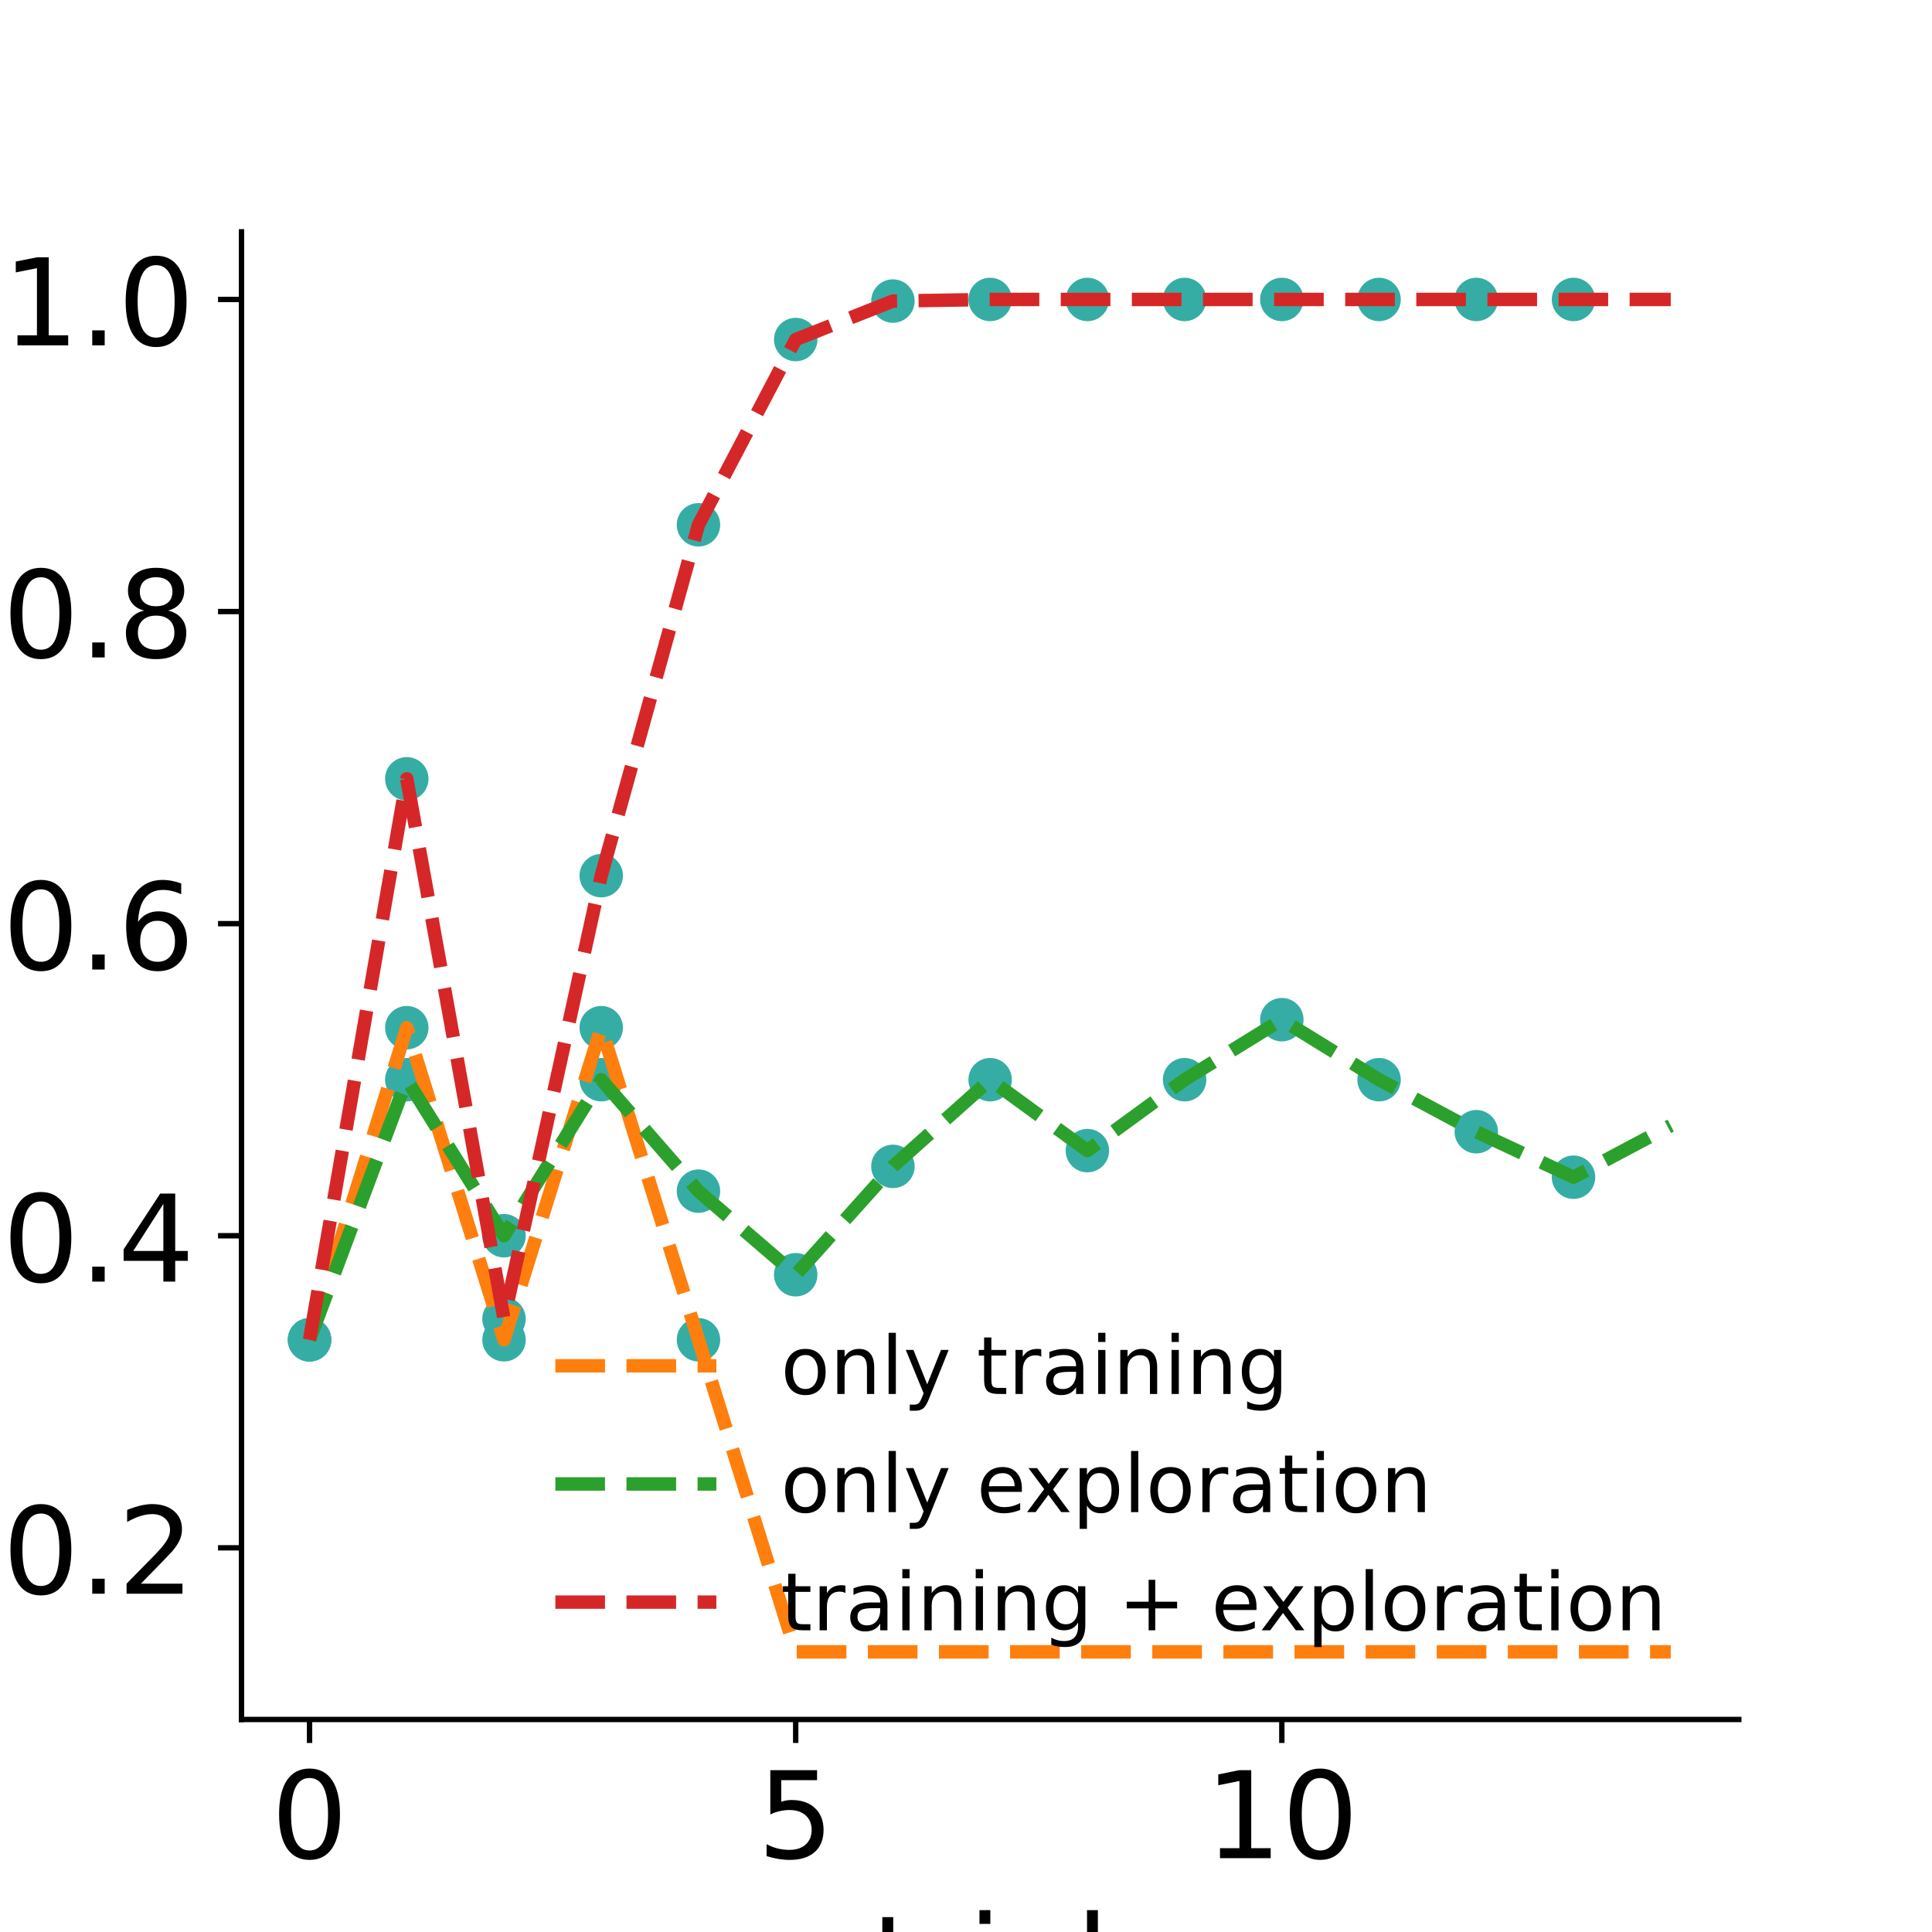
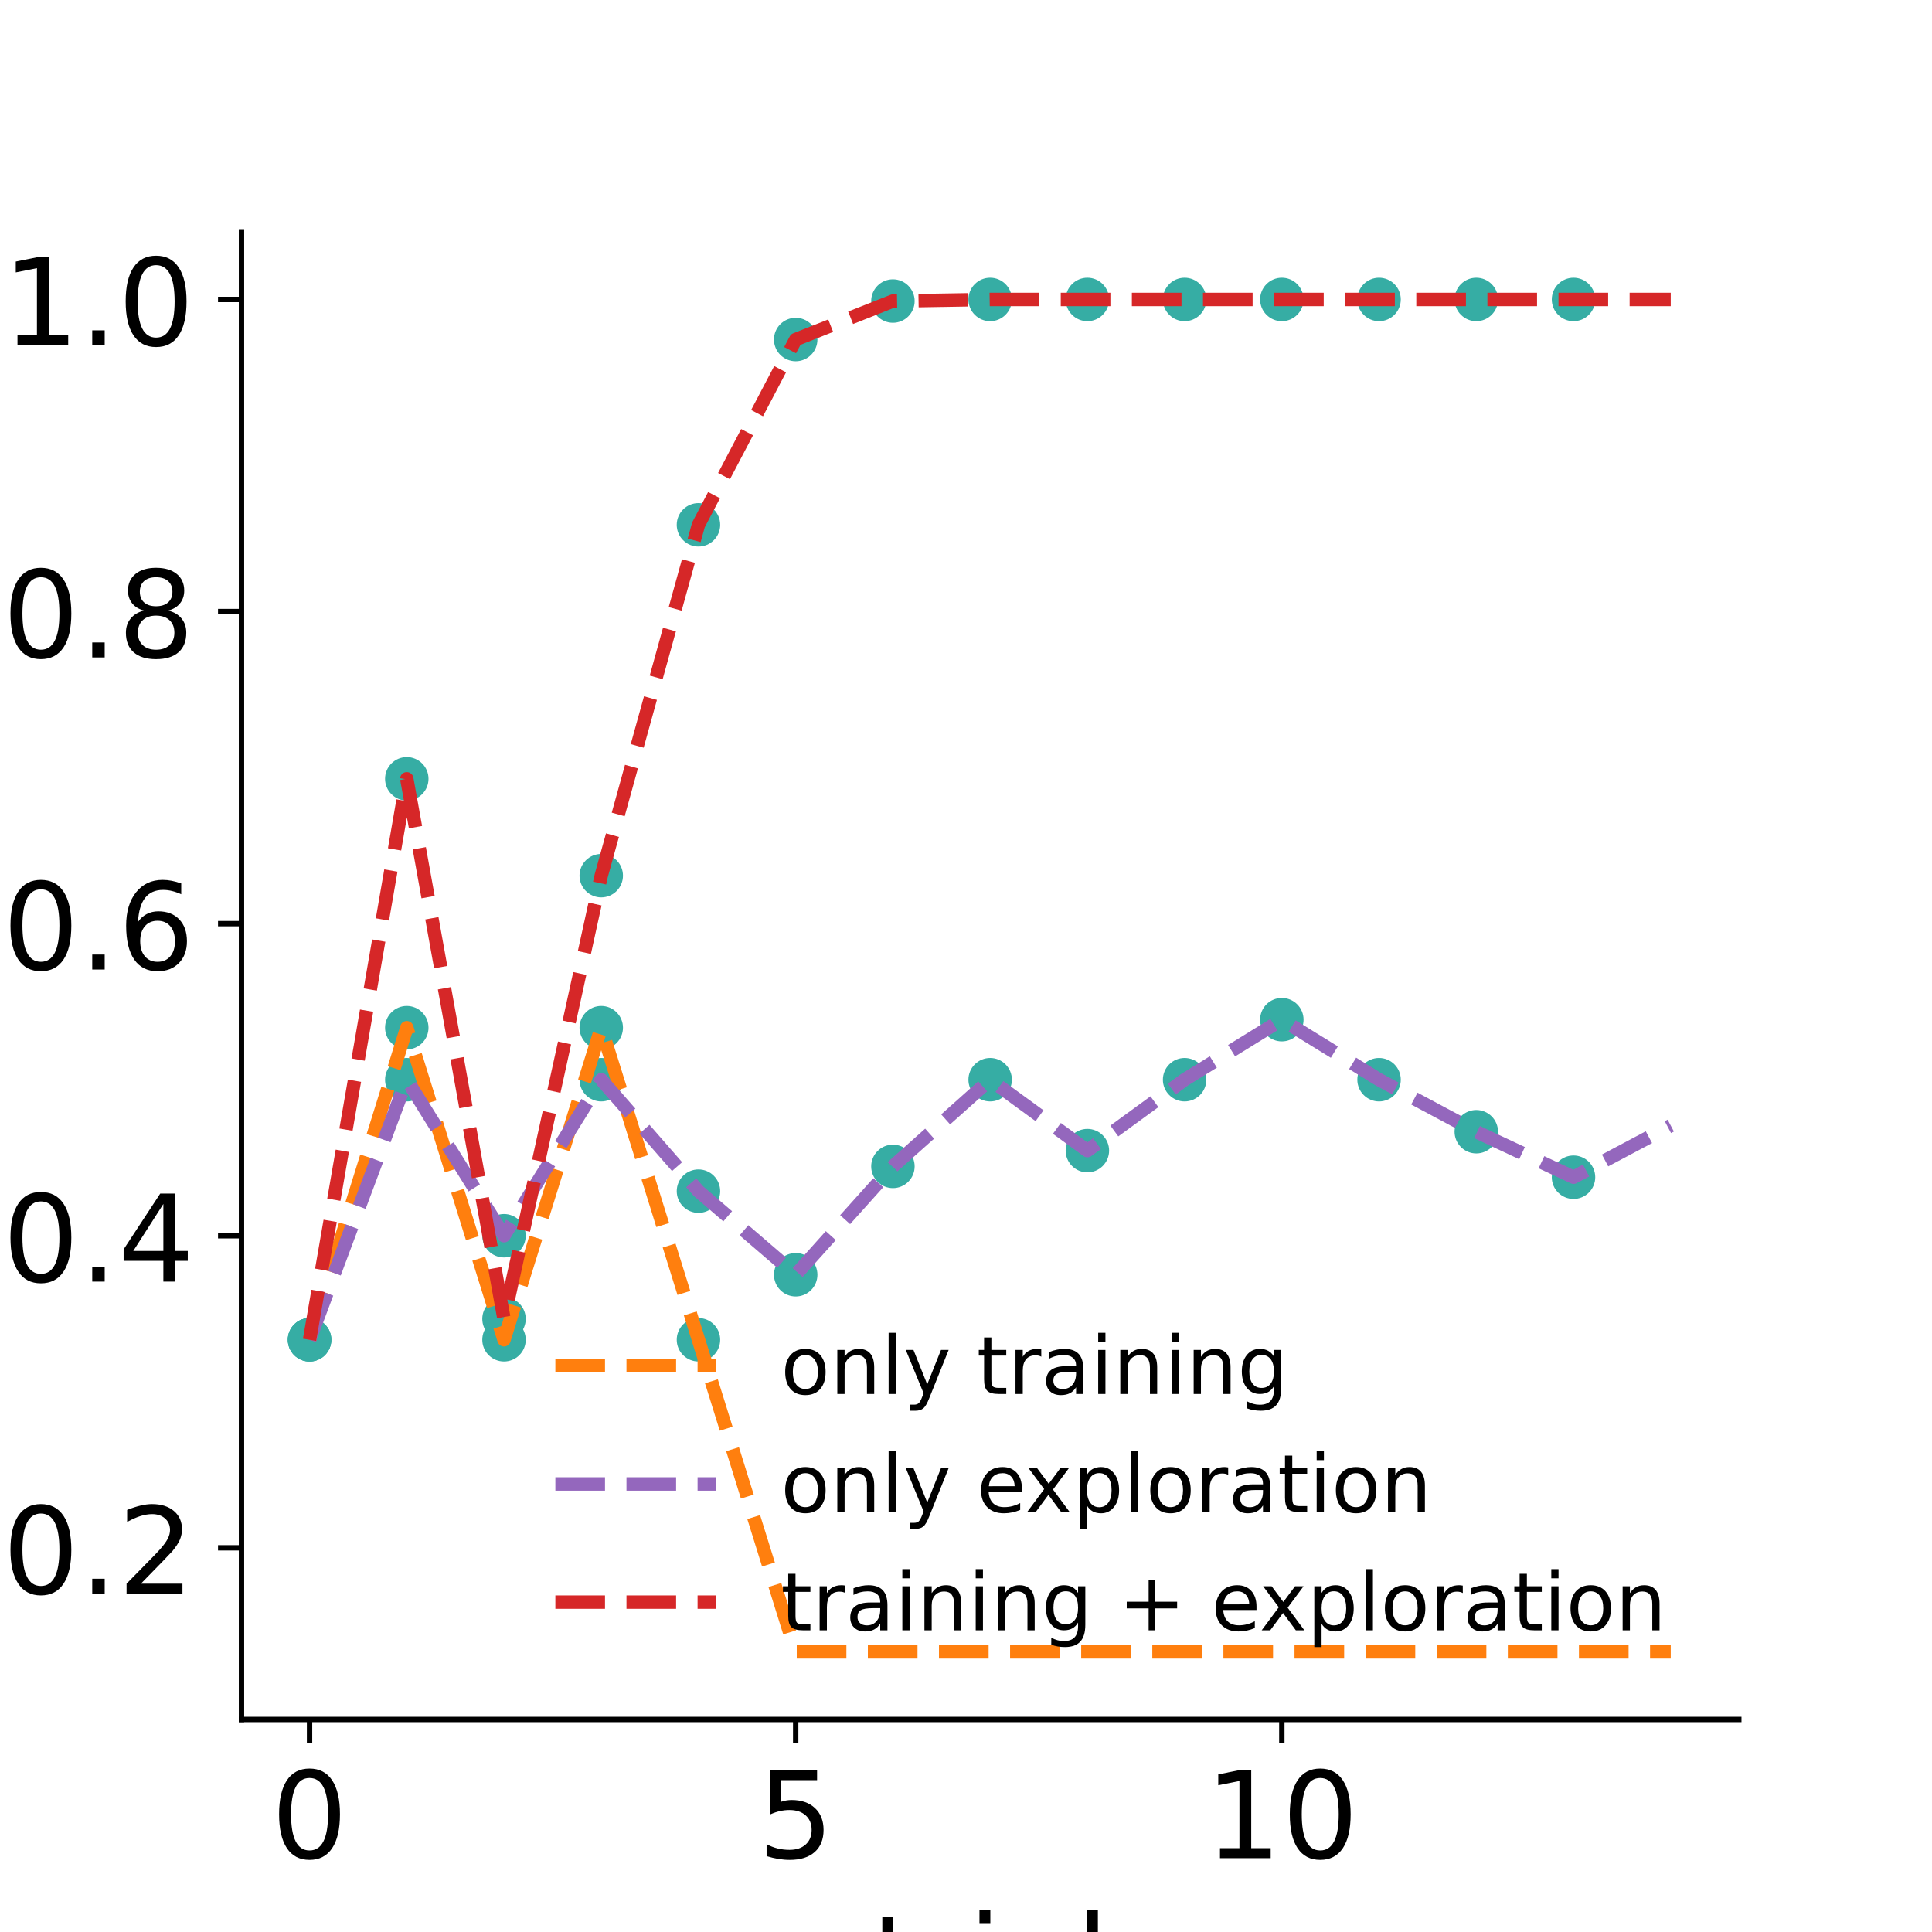
<svg xmlns="http://www.w3.org/2000/svg" xmlns:xlink="http://www.w3.org/1999/xlink" width="288pt" height="288pt" viewBox="0 0 288 288" version="1.1">
  <defs>
    <style type="text/css">*{stroke-linejoin: round; stroke-linecap: butt}</style>
  </defs>
  <g id="figure_1">
    <g id="patch_1">
      <path d="M 0 288  L 288 288  L 288 0  L 0 0  z " style="fill: #ffffff" />
    </g>
    <g id="axes_1">
      <g id="patch_2">
        <path d="M 36 256.32  L 259.2 256.32  L 259.2 34.56  L 36 34.56  z " style="fill: #ffffff" />
      </g>
      <g id="PathCollection_1">
        <defs>
-           <path id="m52ed517018" d="M 0 2.739  C 0.726 2.739 1.423 2.45 1.936 1.936  C 2.45 1.423 2.739 0.726 2.739 0  C 2.739 -0.726 2.45 -1.423 1.936 -1.936  C 1.423 -2.45 0.726 -2.739 0 -2.739  C -0.726 -2.739 -1.423 -2.45 -1.936 -1.936  C -2.45 -1.423 -2.739 -0.726 -2.739 0  C -2.739 0.726 -2.45 1.423 -1.936 1.936  C -1.423 2.45 -0.726 2.739 0 2.739  z " style="stroke: #36ada4" />
+           <path id="m9a7a4b5212" d="M 0 2.739  C 0.726 2.739 1.423 2.45 1.936 1.936  C 2.45 1.423 2.739 0.726 2.739 0  C 2.739 -0.726 2.45 -1.423 1.936 -1.936  C 1.423 -2.45 0.726 -2.739 0 -2.739  C -0.726 -2.739 -1.423 -2.45 -1.936 -1.936  C -2.45 -1.423 -2.739 -0.726 -2.739 0  C -2.739 0.726 -2.45 1.423 -1.936 1.936  C -1.423 2.45 -0.726 2.739 0 2.739  z " style="stroke: #36ada4" />
        </defs>
-         <g clip-path="url(#p198fd8571a)">
-           <use xlink:href="#m52ed517018" x="46.145" y="199.717" style="fill: #36ada4; stroke: #36ada4" />
-           <use xlink:href="#m52ed517018" x="60.639" y="153.194" style="fill: #36ada4; stroke: #36ada4" />
-           <use xlink:href="#m52ed517018" x="75.132" y="199.717" style="fill: #36ada4; stroke: #36ada4" />
-           <use xlink:href="#m52ed517018" x="89.626" y="153.194" style="fill: #36ada4; stroke: #36ada4" />
-           <use xlink:href="#m52ed517018" x="104.119" y="199.717" style="fill: #36ada4; stroke: #36ada4" />
+         <g clip-path="url(#p8ff1b66c59)">
+           <use xlink:href="#m9a7a4b5212" x="46.145" y="199.717" style="fill: #36ada4; stroke: #36ada4" />
+           <use xlink:href="#m9a7a4b5212" x="60.639" y="153.194" style="fill: #36ada4; stroke: #36ada4" />
+           <use xlink:href="#m9a7a4b5212" x="75.132" y="199.717" style="fill: #36ada4; stroke: #36ada4" />
+           <use xlink:href="#m9a7a4b5212" x="89.626" y="153.194" style="fill: #36ada4; stroke: #36ada4" />
+           <use xlink:href="#m9a7a4b5212" x="104.119" y="199.717" style="fill: #36ada4; stroke: #36ada4" />
        </g>
      </g>
      <g id="PathCollection_2">
-         <g clip-path="url(#p198fd8571a)">
-           <use xlink:href="#m52ed517018" x="46.145" y="199.717" style="fill: #36ada4; stroke: #36ada4" />
-           <use xlink:href="#m52ed517018" x="60.639" y="160.948" style="fill: #36ada4; stroke: #36ada4" />
-           <use xlink:href="#m52ed517018" x="75.132" y="184.209" style="fill: #36ada4; stroke: #36ada4" />
-           <use xlink:href="#m52ed517018" x="89.626" y="160.948" style="fill: #36ada4; stroke: #36ada4" />
-           <use xlink:href="#m52ed517018" x="104.119" y="177.563" style="fill: #36ada4; stroke: #36ada4" />
-           <use xlink:href="#m52ed517018" x="118.613" y="190.025" style="fill: #36ada4; stroke: #36ada4" />
-           <use xlink:href="#m52ed517018" x="133.106" y="173.871" style="fill: #36ada4; stroke: #36ada4" />
-           <use xlink:href="#m52ed517018" x="147.6" y="160.948" style="fill: #36ada4; stroke: #36ada4" />
-           <use xlink:href="#m52ed517018" x="162.094" y="171.521" style="fill: #36ada4; stroke: #36ada4" />
-           <use xlink:href="#m52ed517018" x="176.587" y="160.948" style="fill: #36ada4; stroke: #36ada4" />
-           <use xlink:href="#m52ed517018" x="191.081" y="152.001" style="fill: #36ada4; stroke: #36ada4" />
-           <use xlink:href="#m52ed517018" x="205.574" y="160.948" style="fill: #36ada4; stroke: #36ada4" />
-           <use xlink:href="#m52ed517018" x="220.068" y="168.702" style="fill: #36ada4; stroke: #36ada4" />
-           <use xlink:href="#m52ed517018" x="234.561" y="175.486" style="fill: #36ada4; stroke: #36ada4" />
+         <g clip-path="url(#p8ff1b66c59)">
+           <use xlink:href="#m9a7a4b5212" x="46.145" y="199.717" style="fill: #36ada4; stroke: #36ada4" />
+           <use xlink:href="#m9a7a4b5212" x="60.639" y="160.948" style="fill: #36ada4; stroke: #36ada4" />
+           <use xlink:href="#m9a7a4b5212" x="75.132" y="184.209" style="fill: #36ada4; stroke: #36ada4" />
+           <use xlink:href="#m9a7a4b5212" x="89.626" y="160.948" style="fill: #36ada4; stroke: #36ada4" />
+           <use xlink:href="#m9a7a4b5212" x="104.119" y="177.563" style="fill: #36ada4; stroke: #36ada4" />
+           <use xlink:href="#m9a7a4b5212" x="118.613" y="190.025" style="fill: #36ada4; stroke: #36ada4" />
+           <use xlink:href="#m9a7a4b5212" x="133.106" y="173.871" style="fill: #36ada4; stroke: #36ada4" />
+           <use xlink:href="#m9a7a4b5212" x="147.6" y="160.948" style="fill: #36ada4; stroke: #36ada4" />
+           <use xlink:href="#m9a7a4b5212" x="162.094" y="171.521" style="fill: #36ada4; stroke: #36ada4" />
+           <use xlink:href="#m9a7a4b5212" x="176.587" y="160.948" style="fill: #36ada4; stroke: #36ada4" />
+           <use xlink:href="#m9a7a4b5212" x="191.081" y="152.001" style="fill: #36ada4; stroke: #36ada4" />
+           <use xlink:href="#m9a7a4b5212" x="205.574" y="160.948" style="fill: #36ada4; stroke: #36ada4" />
+           <use xlink:href="#m9a7a4b5212" x="220.068" y="168.702" style="fill: #36ada4; stroke: #36ada4" />
+           <use xlink:href="#m9a7a4b5212" x="234.561" y="175.486" style="fill: #36ada4; stroke: #36ada4" />
        </g>
      </g>
      <g id="PathCollection_3">
-         <g clip-path="url(#p198fd8571a)">
-           <use xlink:href="#m52ed517018" x="46.145" y="199.725" style="fill: #36ada4; stroke: #36ada4" />
-           <use xlink:href="#m52ed517018" x="60.639" y="116.095" style="fill: #36ada4; stroke: #36ada4" />
-           <use xlink:href="#m52ed517018" x="75.132" y="196.608" style="fill: #36ada4; stroke: #36ada4" />
-           <use xlink:href="#m52ed517018" x="89.626" y="130.534" style="fill: #36ada4; stroke: #36ada4" />
-           <use xlink:href="#m52ed517018" x="104.119" y="78.234" style="fill: #36ada4; stroke: #36ada4" />
-           <use xlink:href="#m52ed517018" x="118.613" y="50.614" style="fill: #36ada4; stroke: #36ada4" />
-           <use xlink:href="#m52ed517018" x="133.106" y="44.877" style="fill: #36ada4; stroke: #36ada4" />
-           <use xlink:href="#m52ed517018" x="147.6" y="44.64" style="fill: #36ada4; stroke: #36ada4" />
-           <use xlink:href="#m52ed517018" x="162.094" y="44.64" style="fill: #36ada4; stroke: #36ada4" />
-           <use xlink:href="#m52ed517018" x="176.587" y="44.64" style="fill: #36ada4; stroke: #36ada4" />
-           <use xlink:href="#m52ed517018" x="191.081" y="44.64" style="fill: #36ada4; stroke: #36ada4" />
-           <use xlink:href="#m52ed517018" x="205.574" y="44.64" style="fill: #36ada4; stroke: #36ada4" />
-           <use xlink:href="#m52ed517018" x="220.068" y="44.64" style="fill: #36ada4; stroke: #36ada4" />
-           <use xlink:href="#m52ed517018" x="234.561" y="44.64" style="fill: #36ada4; stroke: #36ada4" />
+         <g clip-path="url(#p8ff1b66c59)">
+           <use xlink:href="#m9a7a4b5212" x="46.145" y="199.725" style="fill: #36ada4; stroke: #36ada4" />
+           <use xlink:href="#m9a7a4b5212" x="60.639" y="116.095" style="fill: #36ada4; stroke: #36ada4" />
+           <use xlink:href="#m9a7a4b5212" x="75.132" y="196.608" style="fill: #36ada4; stroke: #36ada4" />
+           <use xlink:href="#m9a7a4b5212" x="89.626" y="130.534" style="fill: #36ada4; stroke: #36ada4" />
+           <use xlink:href="#m9a7a4b5212" x="104.119" y="78.234" style="fill: #36ada4; stroke: #36ada4" />
+           <use xlink:href="#m9a7a4b5212" x="118.613" y="50.614" style="fill: #36ada4; stroke: #36ada4" />
+           <use xlink:href="#m9a7a4b5212" x="133.106" y="44.877" style="fill: #36ada4; stroke: #36ada4" />
+           <use xlink:href="#m9a7a4b5212" x="147.6" y="44.64" style="fill: #36ada4; stroke: #36ada4" />
+           <use xlink:href="#m9a7a4b5212" x="162.094" y="44.64" style="fill: #36ada4; stroke: #36ada4" />
+           <use xlink:href="#m9a7a4b5212" x="176.587" y="44.64" style="fill: #36ada4; stroke: #36ada4" />
+           <use xlink:href="#m9a7a4b5212" x="191.081" y="44.64" style="fill: #36ada4; stroke: #36ada4" />
+           <use xlink:href="#m9a7a4b5212" x="205.574" y="44.64" style="fill: #36ada4; stroke: #36ada4" />
+           <use xlink:href="#m9a7a4b5212" x="220.068" y="44.64" style="fill: #36ada4; stroke: #36ada4" />
+           <use xlink:href="#m9a7a4b5212" x="234.561" y="44.64" style="fill: #36ada4; stroke: #36ada4" />
        </g>
      </g>
      <g id="matplotlib.axis_1">
        <g id="xtick_1">
          <g id="line2d_1">
            <defs>
-               <path id="m0d0c65e88c" d="M 0 0  L 0 3.5  " style="stroke: #000000; stroke-width: 0.8" />
-             </defs>
-             <g>
-               <use xlink:href="#m0d0c65e88c" x="46.145" y="256.32" style="stroke: #000000; stroke-width: 0.8" />
+               <path id="mbb7460f04b" d="M 0 0  L 0 3.5  " style="stroke: #000000; stroke-width: 0.8" />
+             </defs>
+             <g>
+               <use xlink:href="#mbb7460f04b" x="46.145" y="256.32" style="stroke: #000000; stroke-width: 0.8" />
            </g>
          </g>
          <g id="text_1">
            <g transform="translate(40.4192 276.9972) scale(0.18 -0.18)">
              <defs>
                <path id="DejaVuSans-30" d="M 2034 4250  Q 1547 4250 1301 3770  Q 1056 3291 1056 2328  Q 1056 1369 1301 889  Q 1547 409 2034 409  Q 2525 409 2770 889  Q 3016 1369 3016 2328  Q 3016 3291 2770 3770  Q 2525 4250 2034 4250  z M 2034 4750  Q 2819 4750 3233 4129  Q 3647 3509 3647 2328  Q 3647 1150 3233 529  Q 2819 -91 2034 -91  Q 1250 -91 836 529  Q 422 1150 422 2328  Q 422 3509 836 4129  Q 1250 4750 2034 4750  z " transform="scale(0.015625)" />
              </defs>
              <use xlink:href="#DejaVuSans-30" />
            </g>
          </g>
        </g>
        <g id="xtick_2">
          <g id="line2d_2">
            <g>
-               <use xlink:href="#m0d0c65e88c" x="118.613" y="256.32" style="stroke: #000000; stroke-width: 0.8" />
+               <use xlink:href="#mbb7460f04b" x="118.613" y="256.32" style="stroke: #000000; stroke-width: 0.8" />
            </g>
          </g>
          <g id="text_2">
            <g transform="translate(112.8867 276.9972) scale(0.18 -0.18)">
              <defs>
                <path id="DejaVuSans-35" d="M 691 4666  L 3169 4666  L 3169 4134  L 1269 4134  L 1269 2991  Q 1406 3038 1543 3061  Q 1681 3084 1819 3084  Q 2600 3084 3056 2656  Q 3513 2228 3513 1497  Q 3513 744 3044 326  Q 2575 -91 1722 -91  Q 1428 -91 1123 -41  Q 819 9 494 109  L 494 744  Q 775 591 1075 516  Q 1375 441 1709 441  Q 2250 441 2565 725  Q 2881 1009 2881 1497  Q 2881 1984 2565 2268  Q 2250 2553 1709 2553  Q 1456 2553 1204 2497  Q 953 2441 691 2322  L 691 4666  z " transform="scale(0.015625)" />
              </defs>
              <use xlink:href="#DejaVuSans-35" />
            </g>
          </g>
        </g>
        <g id="xtick_3">
          <g id="line2d_3">
            <g>
-               <use xlink:href="#m0d0c65e88c" x="191.081" y="256.32" style="stroke: #000000; stroke-width: 0.8" />
+               <use xlink:href="#mbb7460f04b" x="191.081" y="256.32" style="stroke: #000000; stroke-width: 0.8" />
            </g>
          </g>
          <g id="text_3">
            <g transform="translate(179.628 276.9972) scale(0.18 -0.18)">
              <defs>
                <path id="DejaVuSans-31" d="M 794 531  L 1825 531  L 1825 4091  L 703 3866  L 703 4441  L 1819 4666  L 2450 4666  L 2450 531  L 3481 531  L 3481 0  L 794 0  L 794 531  z " transform="scale(0.015625)" />
              </defs>
              <use xlink:href="#DejaVuSans-31" />
              <use xlink:href="#DejaVuSans-30" transform="translate(63.62305 0)" />
            </g>
          </g>
        </g>
        <g id="text_4">
          <g transform="translate(129.8559 298.4178) scale(0.18 -0.18)">
            <defs>
              <path id="DejaVuSans-74" d="M 1172 4494  L 1172 3500  L 2356 3500  L 2356 3053  L 1172 3053  L 1172 1153  Q 1172 725 1289 603  Q 1406 481 1766 481  L 2356 481  L 2356 0  L 1766 0  Q 1100 0 847 248  Q 594 497 594 1153  L 594 3053  L 172 3053  L 172 3500  L 594 3500  L 594 4494  L 1172 4494  z " transform="scale(0.015625)" />
              <path id="DejaVuSans-72" d="M 2631 2963  Q 2534 3019 2420 3045  Q 2306 3072 2169 3072  Q 1681 3072 1420 2755  Q 1159 2438 1159 1844  L 1159 0  L 581 0  L 581 3500  L 1159 3500  L 1159 2956  Q 1341 3275 1631 3429  Q 1922 3584 2338 3584  Q 2397 3584 2469 3576  Q 2541 3569 2628 3553  L 2631 2963  z " transform="scale(0.015625)" />
              <path id="DejaVuSans-69" d="M 603 3500  L 1178 3500  L 1178 0  L 603 0  L 603 3500  z M 603 4863  L 1178 4863  L 1178 4134  L 603 4134  L 603 4863  z " transform="scale(0.015625)" />
              <path id="DejaVuSans-61" d="M 2194 1759  Q 1497 1759 1228 1600  Q 959 1441 959 1056  Q 959 750 1161 570  Q 1363 391 1709 391  Q 2188 391 2477 730  Q 2766 1069 2766 1631  L 2766 1759  L 2194 1759  z M 3341 1997  L 3341 0  L 2766 0  L 2766 531  Q 2569 213 2275 61  Q 1981 -91 1556 -91  Q 1019 -91 701 211  Q 384 513 384 1019  Q 384 1609 779 1909  Q 1175 2209 1959 2209  L 2766 2209  L 2766 2266  Q 2766 2663 2505 2880  Q 2244 3097 1772 3097  Q 1472 3097 1187 3025  Q 903 2953 641 2809  L 641 3341  Q 956 3463 1253 3523  Q 1550 3584 1831 3584  Q 2591 3584 2966 3190  Q 3341 2797 3341 1997  z " transform="scale(0.015625)" />
              <path id="DejaVuSans-6c" d="M 603 4863  L 1178 4863  L 1178 0  L 603 0  L 603 4863  z " transform="scale(0.015625)" />
            </defs>
            <use xlink:href="#DejaVuSans-74" />
            <use xlink:href="#DejaVuSans-72" transform="translate(39.20898 0)" />
            <use xlink:href="#DejaVuSans-69" transform="translate(80.32227 0)" />
            <use xlink:href="#DejaVuSans-61" transform="translate(108.1055 0)" />
            <use xlink:href="#DejaVuSans-6c" transform="translate(169.3848 0)" />
          </g>
        </g>
      </g>
      <g id="matplotlib.axis_2">
        <g id="ytick_1">
          <g id="line2d_4">
            <defs>
-               <path id="mc555204156" d="M 0 0  L -3.5 0  " style="stroke: #000000; stroke-width: 0.8" />
-             </defs>
-             <g>
-               <use xlink:href="#mc555204156" x="36" y="230.732" style="stroke: #000000; stroke-width: 0.8" />
+               <path id="mb481899aa5" d="M 0 0  L -3.5 0  " style="stroke: #000000; stroke-width: 0.8" />
+             </defs>
+             <g>
+               <use xlink:href="#mb481899aa5" x="36" y="230.732" style="stroke: #000000; stroke-width: 0.8" />
            </g>
          </g>
          <g id="text_5">
            <g transform="translate(0.374375 237.5709) scale(0.18 -0.18)">
              <defs>
                <path id="DejaVuSans-2e" d="M 684 794  L 1344 794  L 1344 0  L 684 0  L 684 794  z " transform="scale(0.015625)" />
                <path id="DejaVuSans-32" d="M 1228 531  L 3431 531  L 3431 0  L 469 0  L 469 531  Q 828 903 1448 1529  Q 2069 2156 2228 2338  Q 2531 2678 2651 2914  Q 2772 3150 2772 3378  Q 2772 3750 2511 3984  Q 2250 4219 1831 4219  Q 1534 4219 1204 4116  Q 875 4013 500 3803  L 500 4441  Q 881 4594 1212 4672  Q 1544 4750 1819 4750  Q 2544 4750 2975 4387  Q 3406 4025 3406 3419  Q 3406 3131 3298 2873  Q 3191 2616 2906 2266  Q 2828 2175 2409 1742  Q 1991 1309 1228 531  z " transform="scale(0.015625)" />
              </defs>
              <use xlink:href="#DejaVuSans-30" />
              <use xlink:href="#DejaVuSans-2e" transform="translate(63.62305 0)" />
              <use xlink:href="#DejaVuSans-32" transform="translate(95.41016 0)" />
            </g>
          </g>
        </g>
        <g id="ytick_2">
          <g id="line2d_5">
            <g>
-               <use xlink:href="#mc555204156" x="36" y="184.209" style="stroke: #000000; stroke-width: 0.8" />
+               <use xlink:href="#mb481899aa5" x="36" y="184.209" style="stroke: #000000; stroke-width: 0.8" />
            </g>
          </g>
          <g id="text_6">
            <g transform="translate(0.374375 191.0478) scale(0.18 -0.18)">
              <defs>
                <path id="DejaVuSans-34" d="M 2419 4116  L 825 1625  L 2419 1625  L 2419 4116  z M 2253 4666  L 3047 4666  L 3047 1625  L 3713 1625  L 3713 1100  L 3047 1100  L 3047 0  L 2419 0  L 2419 1100  L 313 1100  L 313 1709  L 2253 4666  z " transform="scale(0.015625)" />
              </defs>
              <use xlink:href="#DejaVuSans-30" />
              <use xlink:href="#DejaVuSans-2e" transform="translate(63.62305 0)" />
              <use xlink:href="#DejaVuSans-34" transform="translate(95.41016 0)" />
            </g>
          </g>
        </g>
        <g id="ytick_3">
          <g id="line2d_6">
            <g>
-               <use xlink:href="#mc555204156" x="36" y="137.686" style="stroke: #000000; stroke-width: 0.8" />
+               <use xlink:href="#mb481899aa5" x="36" y="137.686" style="stroke: #000000; stroke-width: 0.8" />
            </g>
          </g>
          <g id="text_7">
            <g transform="translate(0.374375 144.5247) scale(0.18 -0.18)">
              <defs>
                <path id="DejaVuSans-36" d="M 2113 2584  Q 1688 2584 1439 2293  Q 1191 2003 1191 1497  Q 1191 994 1439 701  Q 1688 409 2113 409  Q 2538 409 2786 701  Q 3034 994 3034 1497  Q 3034 2003 2786 2293  Q 2538 2584 2113 2584  z M 3366 4563  L 3366 3988  Q 3128 4100 2886 4159  Q 2644 4219 2406 4219  Q 1781 4219 1451 3797  Q 1122 3375 1075 2522  Q 1259 2794 1537 2939  Q 1816 3084 2150 3084  Q 2853 3084 3261 2657  Q 3669 2231 3669 1497  Q 3669 778 3244 343  Q 2819 -91 2113 -91  Q 1303 -91 875 529  Q 447 1150 447 2328  Q 447 3434 972 4092  Q 1497 4750 2381 4750  Q 2619 4750 2861 4703  Q 3103 4656 3366 4563  z " transform="scale(0.015625)" />
              </defs>
              <use xlink:href="#DejaVuSans-30" />
              <use xlink:href="#DejaVuSans-2e" transform="translate(63.62305 0)" />
              <use xlink:href="#DejaVuSans-36" transform="translate(95.41016 0)" />
            </g>
          </g>
        </g>
        <g id="ytick_4">
          <g id="line2d_7">
            <g>
-               <use xlink:href="#mc555204156" x="36" y="91.163" style="stroke: #000000; stroke-width: 0.8" />
+               <use xlink:href="#mb481899aa5" x="36" y="91.163" style="stroke: #000000; stroke-width: 0.8" />
            </g>
          </g>
          <g id="text_8">
            <g transform="translate(0.374375 98.00167) scale(0.18 -0.18)">
              <defs>
                <path id="DejaVuSans-38" d="M 2034 2216  Q 1584 2216 1326 1975  Q 1069 1734 1069 1313  Q 1069 891 1326 650  Q 1584 409 2034 409  Q 2484 409 2743 651  Q 3003 894 3003 1313  Q 3003 1734 2745 1975  Q 2488 2216 2034 2216  z M 1403 2484  Q 997 2584 770 2862  Q 544 3141 544 3541  Q 544 4100 942 4425  Q 1341 4750 2034 4750  Q 2731 4750 3128 4425  Q 3525 4100 3525 3541  Q 3525 3141 3298 2862  Q 3072 2584 2669 2484  Q 3125 2378 3379 2068  Q 3634 1759 3634 1313  Q 3634 634 3220 271  Q 2806 -91 2034 -91  Q 1263 -91 848 271  Q 434 634 434 1313  Q 434 1759 690 2068  Q 947 2378 1403 2484  z M 1172 3481  Q 1172 3119 1398 2916  Q 1625 2713 2034 2713  Q 2441 2713 2670 2916  Q 2900 3119 2900 3481  Q 2900 3844 2670 4047  Q 2441 4250 2034 4250  Q 1625 4250 1398 4047  Q 1172 3844 1172 3481  z " transform="scale(0.015625)" />
              </defs>
              <use xlink:href="#DejaVuSans-30" />
              <use xlink:href="#DejaVuSans-2e" transform="translate(63.62305 0)" />
              <use xlink:href="#DejaVuSans-38" transform="translate(95.41016 0)" />
            </g>
          </g>
        </g>
        <g id="ytick_5">
          <g id="line2d_8">
            <g>
-               <use xlink:href="#mc555204156" x="36" y="44.64" style="stroke: #000000; stroke-width: 0.8" />
+               <use xlink:href="#mb481899aa5" x="36" y="44.64" style="stroke: #000000; stroke-width: 0.8" />
            </g>
          </g>
          <g id="text_9">
            <g transform="translate(0.374375 51.47859) scale(0.18 -0.18)">
              <use xlink:href="#DejaVuSans-31" />
              <use xlink:href="#DejaVuSans-2e" transform="translate(63.62305 0)" />
              <use xlink:href="#DejaVuSans-30" transform="translate(95.41016 0)" />
            </g>
          </g>
        </g>
      </g>
      <g id="line2d_9">
-         <path d="M 46.145 199.717  L 60.639 153.194  L 75.132 199.717  L 89.626 153.194  L 104.119 199.717  L 118.613 246.24  L 133.106 246.24  L 147.6 246.24  L 162.094 246.24  L 176.587 246.24  L 191.081 246.24  L 205.574 246.24  L 220.068 246.24  L 234.561 246.24  L 249.055 246.24  " clip-path="url(#p198fd8571a)" style="fill: none; stroke-dasharray: 7.4,3.2; stroke-dashoffset: 0; stroke: #ff7f0e; stroke-width: 2" />
+         <path d="M 46.145 199.717  L 60.639 153.194  L 75.132 199.717  L 89.626 153.194  L 104.119 199.717  L 118.613 246.24  L 133.106 246.24  L 147.6 246.24  L 162.094 246.24  L 176.587 246.24  L 191.081 246.24  L 205.574 246.24  L 220.068 246.24  L 234.561 246.24  L 249.055 246.24  " clip-path="url(#p8ff1b66c59)" style="fill: none; stroke-dasharray: 7.4,3.2; stroke-dashoffset: 0; stroke: #ff7f0e; stroke-width: 2" />
      </g>
      <g id="line2d_10">
-         <path d="M 46.145 199.717  L 60.639 160.948  L 75.132 184.209  L 89.626 160.948  L 104.119 177.563  L 118.613 190.025  L 133.106 173.871  L 147.6 160.948  L 162.094 171.521  L 176.587 160.948  L 191.081 152.001  L 205.574 160.948  L 220.068 168.702  L 234.561 175.486  L 249.055 167.789  " clip-path="url(#p198fd8571a)" style="fill: none; stroke-dasharray: 7.4,3.2; stroke-dashoffset: 0; stroke: #2ca02c; stroke-width: 2" />
+         <path d="M 46.145 199.717  L 60.639 160.948  L 75.132 184.209  L 89.626 160.948  L 104.119 177.563  L 118.613 190.025  L 133.106 173.871  L 147.6 160.948  L 162.094 171.521  L 176.587 160.948  L 191.081 152.001  L 205.574 160.948  L 220.068 168.702  L 234.561 175.486  L 249.055 167.789  " clip-path="url(#p8ff1b66c59)" style="fill: none; stroke-dasharray: 7.4,3.2; stroke-dashoffset: 0; stroke: #9467bd; stroke-width: 2" />
      </g>
      <g id="line2d_11">
-         <path d="M 46.145 199.725  L 60.639 116.095  L 75.132 196.608  L 89.626 130.534  L 104.119 78.234  L 118.613 50.614  L 133.106 44.877  L 147.6 44.64  L 162.094 44.64  L 176.587 44.64  L 191.081 44.64  L 205.574 44.64  L 220.068 44.64  L 234.561 44.64  L 249.055 44.64  " clip-path="url(#p198fd8571a)" style="fill: none; stroke-dasharray: 7.4,3.2; stroke-dashoffset: 0; stroke: #d62728; stroke-width: 2" />
+         <path d="M 46.145 199.725  L 60.639 116.095  L 75.132 196.608  L 89.626 130.534  L 104.119 78.234  L 118.613 50.614  L 133.106 44.877  L 147.6 44.64  L 162.094 44.64  L 176.587 44.64  L 191.081 44.64  L 205.574 44.64  L 220.068 44.64  L 234.561 44.64  L 249.055 44.64  " clip-path="url(#p8ff1b66c59)" style="fill: none; stroke-dasharray: 7.4,3.2; stroke-dashoffset: 0; stroke: #d62728; stroke-width: 2" />
      </g>
      <g id="patch_3">
        <path d="M 36 256.32  L 36 34.56  " style="fill: none; stroke: #000000; stroke-width: 0.8; stroke-linejoin: miter; stroke-linecap: square" />
      </g>
      <g id="patch_4">
        <path d="M 36 256.32  L 259.2 256.32  " style="fill: none; stroke: #000000; stroke-width: 0.8; stroke-linejoin: miter; stroke-linecap: square" />
      </g>
      <g id="legend_1">
        <g id="line2d_12">
          <path d="M 82.787 203.597  L 94.787 203.597  L 106.787 203.597  " style="fill: none; stroke-dasharray: 7.4,3.2; stroke-dashoffset: 0; stroke: #ff7f0e; stroke-width: 2" />
        </g>
        <g id="text_10">
          <g transform="translate(116.3869 207.7969) scale(0.12 -0.12)">
            <defs>
              <path id="DejaVuSans-6f" d="M 1959 3097  Q 1497 3097 1228 2736  Q 959 2375 959 1747  Q 959 1119 1226 758  Q 1494 397 1959 397  Q 2419 397 2687 759  Q 2956 1122 2956 1747  Q 2956 2369 2687 2733  Q 2419 3097 1959 3097  z M 1959 3584  Q 2709 3584 3137 3096  Q 3566 2609 3566 1747  Q 3566 888 3137 398  Q 2709 -91 1959 -91  Q 1206 -91 779 398  Q 353 888 353 1747  Q 353 2609 779 3096  Q 1206 3584 1959 3584  z " transform="scale(0.015625)" />
              <path id="DejaVuSans-6e" d="M 3513 2113  L 3513 0  L 2938 0  L 2938 2094  Q 2938 2591 2744 2837  Q 2550 3084 2163 3084  Q 1697 3084 1428 2787  Q 1159 2491 1159 1978  L 1159 0  L 581 0  L 581 3500  L 1159 3500  L 1159 2956  Q 1366 3272 1645 3428  Q 1925 3584 2291 3584  Q 2894 3584 3203 3211  Q 3513 2838 3513 2113  z " transform="scale(0.015625)" />
              <path id="DejaVuSans-79" d="M 2059 -325  Q 1816 -950 1584 -1140  Q 1353 -1331 966 -1331  L 506 -1331  L 506 -850  L 844 -850  Q 1081 -850 1212 -737  Q 1344 -625 1503 -206  L 1606 56  L 191 3500  L 800 3500  L 1894 763  L 2988 3500  L 3597 3500  L 2059 -325  z " transform="scale(0.015625)" />
              <path id="DejaVuSans-20" transform="scale(0.015625)" />
              <path id="DejaVuSans-67" d="M 2906 1791  Q 2906 2416 2648 2759  Q 2391 3103 1925 3103  Q 1463 3103 1205 2759  Q 947 2416 947 1791  Q 947 1169 1205 825  Q 1463 481 1925 481  Q 2391 481 2648 825  Q 2906 1169 2906 1791  z M 3481 434  Q 3481 -459 3084 -895  Q 2688 -1331 1869 -1331  Q 1566 -1331 1297 -1286  Q 1028 -1241 775 -1147  L 775 -588  Q 1028 -725 1275 -790  Q 1522 -856 1778 -856  Q 2344 -856 2625 -561  Q 2906 -266 2906 331  L 2906 616  Q 2728 306 2450 153  Q 2172 0 1784 0  Q 1141 0 747 490  Q 353 981 353 1791  Q 353 2603 747 3093  Q 1141 3584 1784 3584  Q 2172 3584 2450 3431  Q 2728 3278 2906 2969  L 2906 3500  L 3481 3500  L 3481 434  z " transform="scale(0.015625)" />
            </defs>
            <use xlink:href="#DejaVuSans-6f" />
            <use xlink:href="#DejaVuSans-6e" transform="translate(61.18164 0)" />
            <use xlink:href="#DejaVuSans-6c" transform="translate(124.5605 0)" />
            <use xlink:href="#DejaVuSans-79" transform="translate(152.3438 0)" />
            <use xlink:href="#DejaVuSans-20" transform="translate(211.5234 0)" />
            <use xlink:href="#DejaVuSans-74" transform="translate(243.3105 0)" />
            <use xlink:href="#DejaVuSans-72" transform="translate(282.5195 0)" />
            <use xlink:href="#DejaVuSans-61" transform="translate(323.6328 0)" />
            <use xlink:href="#DejaVuSans-69" transform="translate(384.9121 0)" />
            <use xlink:href="#DejaVuSans-6e" transform="translate(412.6953 0)" />
            <use xlink:href="#DejaVuSans-69" transform="translate(476.0742 0)" />
            <use xlink:href="#DejaVuSans-6e" transform="translate(503.8574 0)" />
            <use xlink:href="#DejaVuSans-67" transform="translate(567.2363 0)" />
          </g>
        </g>
        <g id="line2d_13">
-           <path d="M 82.787 221.211  L 94.787 221.211  L 106.787 221.211  " style="fill: none; stroke-dasharray: 7.4,3.2; stroke-dashoffset: 0; stroke: #2ca02c; stroke-width: 2" />
+           <path d="M 82.787 221.211  L 94.787 221.211  L 106.787 221.211  " style="fill: none; stroke-dasharray: 7.4,3.2; stroke-dashoffset: 0; stroke: #9467bd; stroke-width: 2" />
        </g>
        <g id="text_11">
          <g transform="translate(116.3869 225.4106) scale(0.12 -0.12)">
            <defs>
              <path id="DejaVuSans-65" d="M 3597 1894  L 3597 1613  L 953 1613  Q 991 1019 1311 708  Q 1631 397 2203 397  Q 2534 397 2845 478  Q 3156 559 3463 722  L 3463 178  Q 3153 47 2828 -22  Q 2503 -91 2169 -91  Q 1331 -91 842 396  Q 353 884 353 1716  Q 353 2575 817 3079  Q 1281 3584 2069 3584  Q 2775 3584 3186 3129  Q 3597 2675 3597 1894  z M 3022 2063  Q 3016 2534 2758 2815  Q 2500 3097 2075 3097  Q 1594 3097 1305 2825  Q 1016 2553 972 2059  L 3022 2063  z " transform="scale(0.015625)" />
              <path id="DejaVuSans-78" d="M 3513 3500  L 2247 1797  L 3578 0  L 2900 0  L 1881 1375  L 863 0  L 184 0  L 1544 1831  L 300 3500  L 978 3500  L 1906 2253  L 2834 3500  L 3513 3500  z " transform="scale(0.015625)" />
              <path id="DejaVuSans-70" d="M 1159 525  L 1159 -1331  L 581 -1331  L 581 3500  L 1159 3500  L 1159 2969  Q 1341 3281 1617 3432  Q 1894 3584 2278 3584  Q 2916 3584 3314 3078  Q 3713 2572 3713 1747  Q 3713 922 3314 415  Q 2916 -91 2278 -91  Q 1894 -91 1617 61  Q 1341 213 1159 525  z M 3116 1747  Q 3116 2381 2855 2742  Q 2594 3103 2138 3103  Q 1681 3103 1420 2742  Q 1159 2381 1159 1747  Q 1159 1113 1420 752  Q 1681 391 2138 391  Q 2594 391 2855 752  Q 3116 1113 3116 1747  z " transform="scale(0.015625)" />
            </defs>
            <use xlink:href="#DejaVuSans-6f" />
            <use xlink:href="#DejaVuSans-6e" transform="translate(61.18164 0)" />
            <use xlink:href="#DejaVuSans-6c" transform="translate(124.5605 0)" />
            <use xlink:href="#DejaVuSans-79" transform="translate(152.3438 0)" />
            <use xlink:href="#DejaVuSans-20" transform="translate(211.5234 0)" />
            <use xlink:href="#DejaVuSans-65" transform="translate(243.3105 0)" />
            <use xlink:href="#DejaVuSans-78" transform="translate(303.084 0)" />
            <use xlink:href="#DejaVuSans-70" transform="translate(362.2637 0)" />
            <use xlink:href="#DejaVuSans-6c" transform="translate(425.7402 0)" />
            <use xlink:href="#DejaVuSans-6f" transform="translate(453.5234 0)" />
            <use xlink:href="#DejaVuSans-72" transform="translate(514.7051 0)" />
            <use xlink:href="#DejaVuSans-61" transform="translate(555.8184 0)" />
            <use xlink:href="#DejaVuSans-74" transform="translate(617.0977 0)" />
            <use xlink:href="#DejaVuSans-69" transform="translate(656.3066 0)" />
            <use xlink:href="#DejaVuSans-6f" transform="translate(684.0898 0)" />
            <use xlink:href="#DejaVuSans-6e" transform="translate(745.2715 0)" />
          </g>
        </g>
        <g id="line2d_14">
          <path d="M 82.787 238.824  L 94.787 238.824  L 106.787 238.824  " style="fill: none; stroke-dasharray: 7.4,3.2; stroke-dashoffset: 0; stroke: #d62728; stroke-width: 2" />
        </g>
        <g id="text_12">
          <g transform="translate(116.3869 243.0244) scale(0.12 -0.12)">
            <defs>
              <path id="DejaVuSans-2b" d="M 2944 4013  L 2944 2272  L 4684 2272  L 4684 1741  L 2944 1741  L 2944 0  L 2419 0  L 2419 1741  L 678 1741  L 678 2272  L 2419 2272  L 2419 4013  L 2944 4013  z " transform="scale(0.015625)" />
            </defs>
            <use xlink:href="#DejaVuSans-74" />
            <use xlink:href="#DejaVuSans-72" transform="translate(39.20898 0)" />
            <use xlink:href="#DejaVuSans-61" transform="translate(80.32227 0)" />
            <use xlink:href="#DejaVuSans-69" transform="translate(141.6016 0)" />
            <use xlink:href="#DejaVuSans-6e" transform="translate(169.3848 0)" />
            <use xlink:href="#DejaVuSans-69" transform="translate(232.7637 0)" />
            <use xlink:href="#DejaVuSans-6e" transform="translate(260.5469 0)" />
            <use xlink:href="#DejaVuSans-67" transform="translate(323.9258 0)" />
            <use xlink:href="#DejaVuSans-20" transform="translate(387.4023 0)" />
            <use xlink:href="#DejaVuSans-2b" transform="translate(419.1895 0)" />
            <use xlink:href="#DejaVuSans-20" transform="translate(502.9785 0)" />
            <use xlink:href="#DejaVuSans-65" transform="translate(534.7656 0)" />
            <use xlink:href="#DejaVuSans-78" transform="translate(594.5391 0)" />
            <use xlink:href="#DejaVuSans-70" transform="translate(653.7188 0)" />
            <use xlink:href="#DejaVuSans-6c" transform="translate(717.1953 0)" />
            <use xlink:href="#DejaVuSans-6f" transform="translate(744.9785 0)" />
            <use xlink:href="#DejaVuSans-72" transform="translate(806.1602 0)" />
            <use xlink:href="#DejaVuSans-61" transform="translate(847.2734 0)" />
            <use xlink:href="#DejaVuSans-74" transform="translate(908.5527 0)" />
            <use xlink:href="#DejaVuSans-69" transform="translate(947.7617 0)" />
            <use xlink:href="#DejaVuSans-6f" transform="translate(975.5449 0)" />
            <use xlink:href="#DejaVuSans-6e" transform="translate(1036.727 0)" />
          </g>
        </g>
      </g>
    </g>
  </g>
  <defs>
-     <clipPath id="p198fd8571a">
+     <clipPath id="p8ff1b66c59">
      <rect x="36" y="34.56" width="223.2" height="221.76" />
    </clipPath>
  </defs>
</svg>
